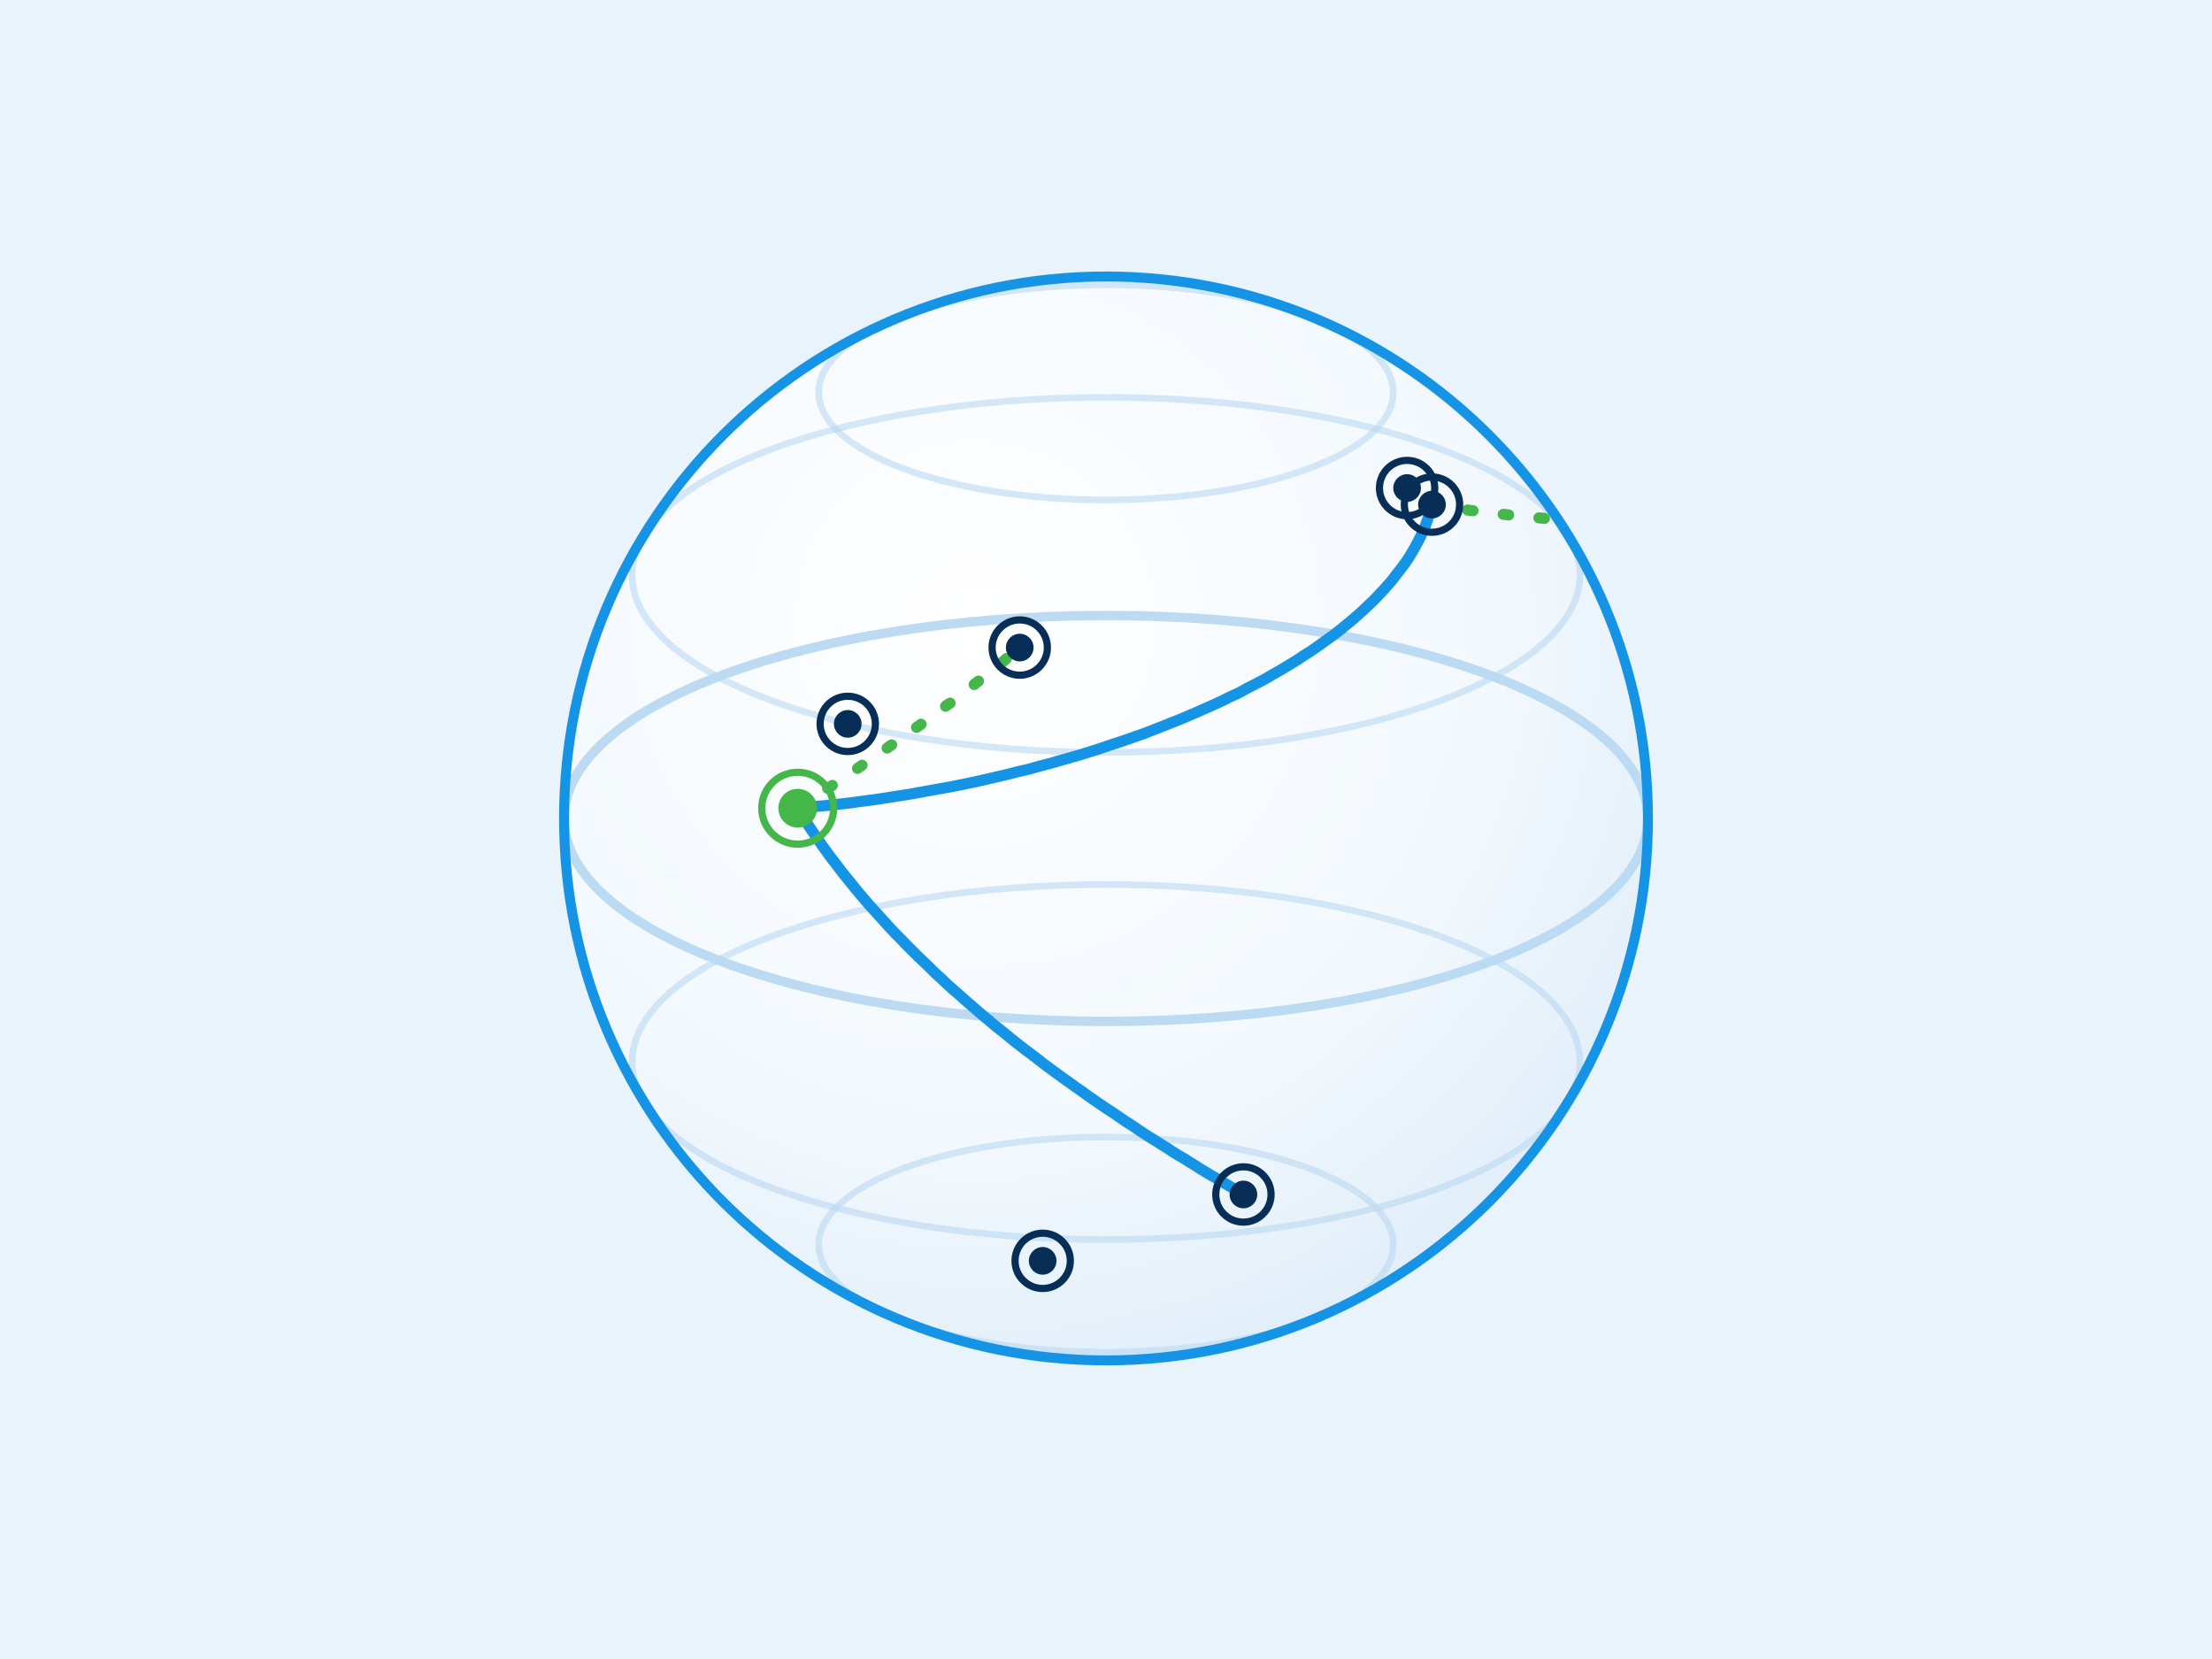
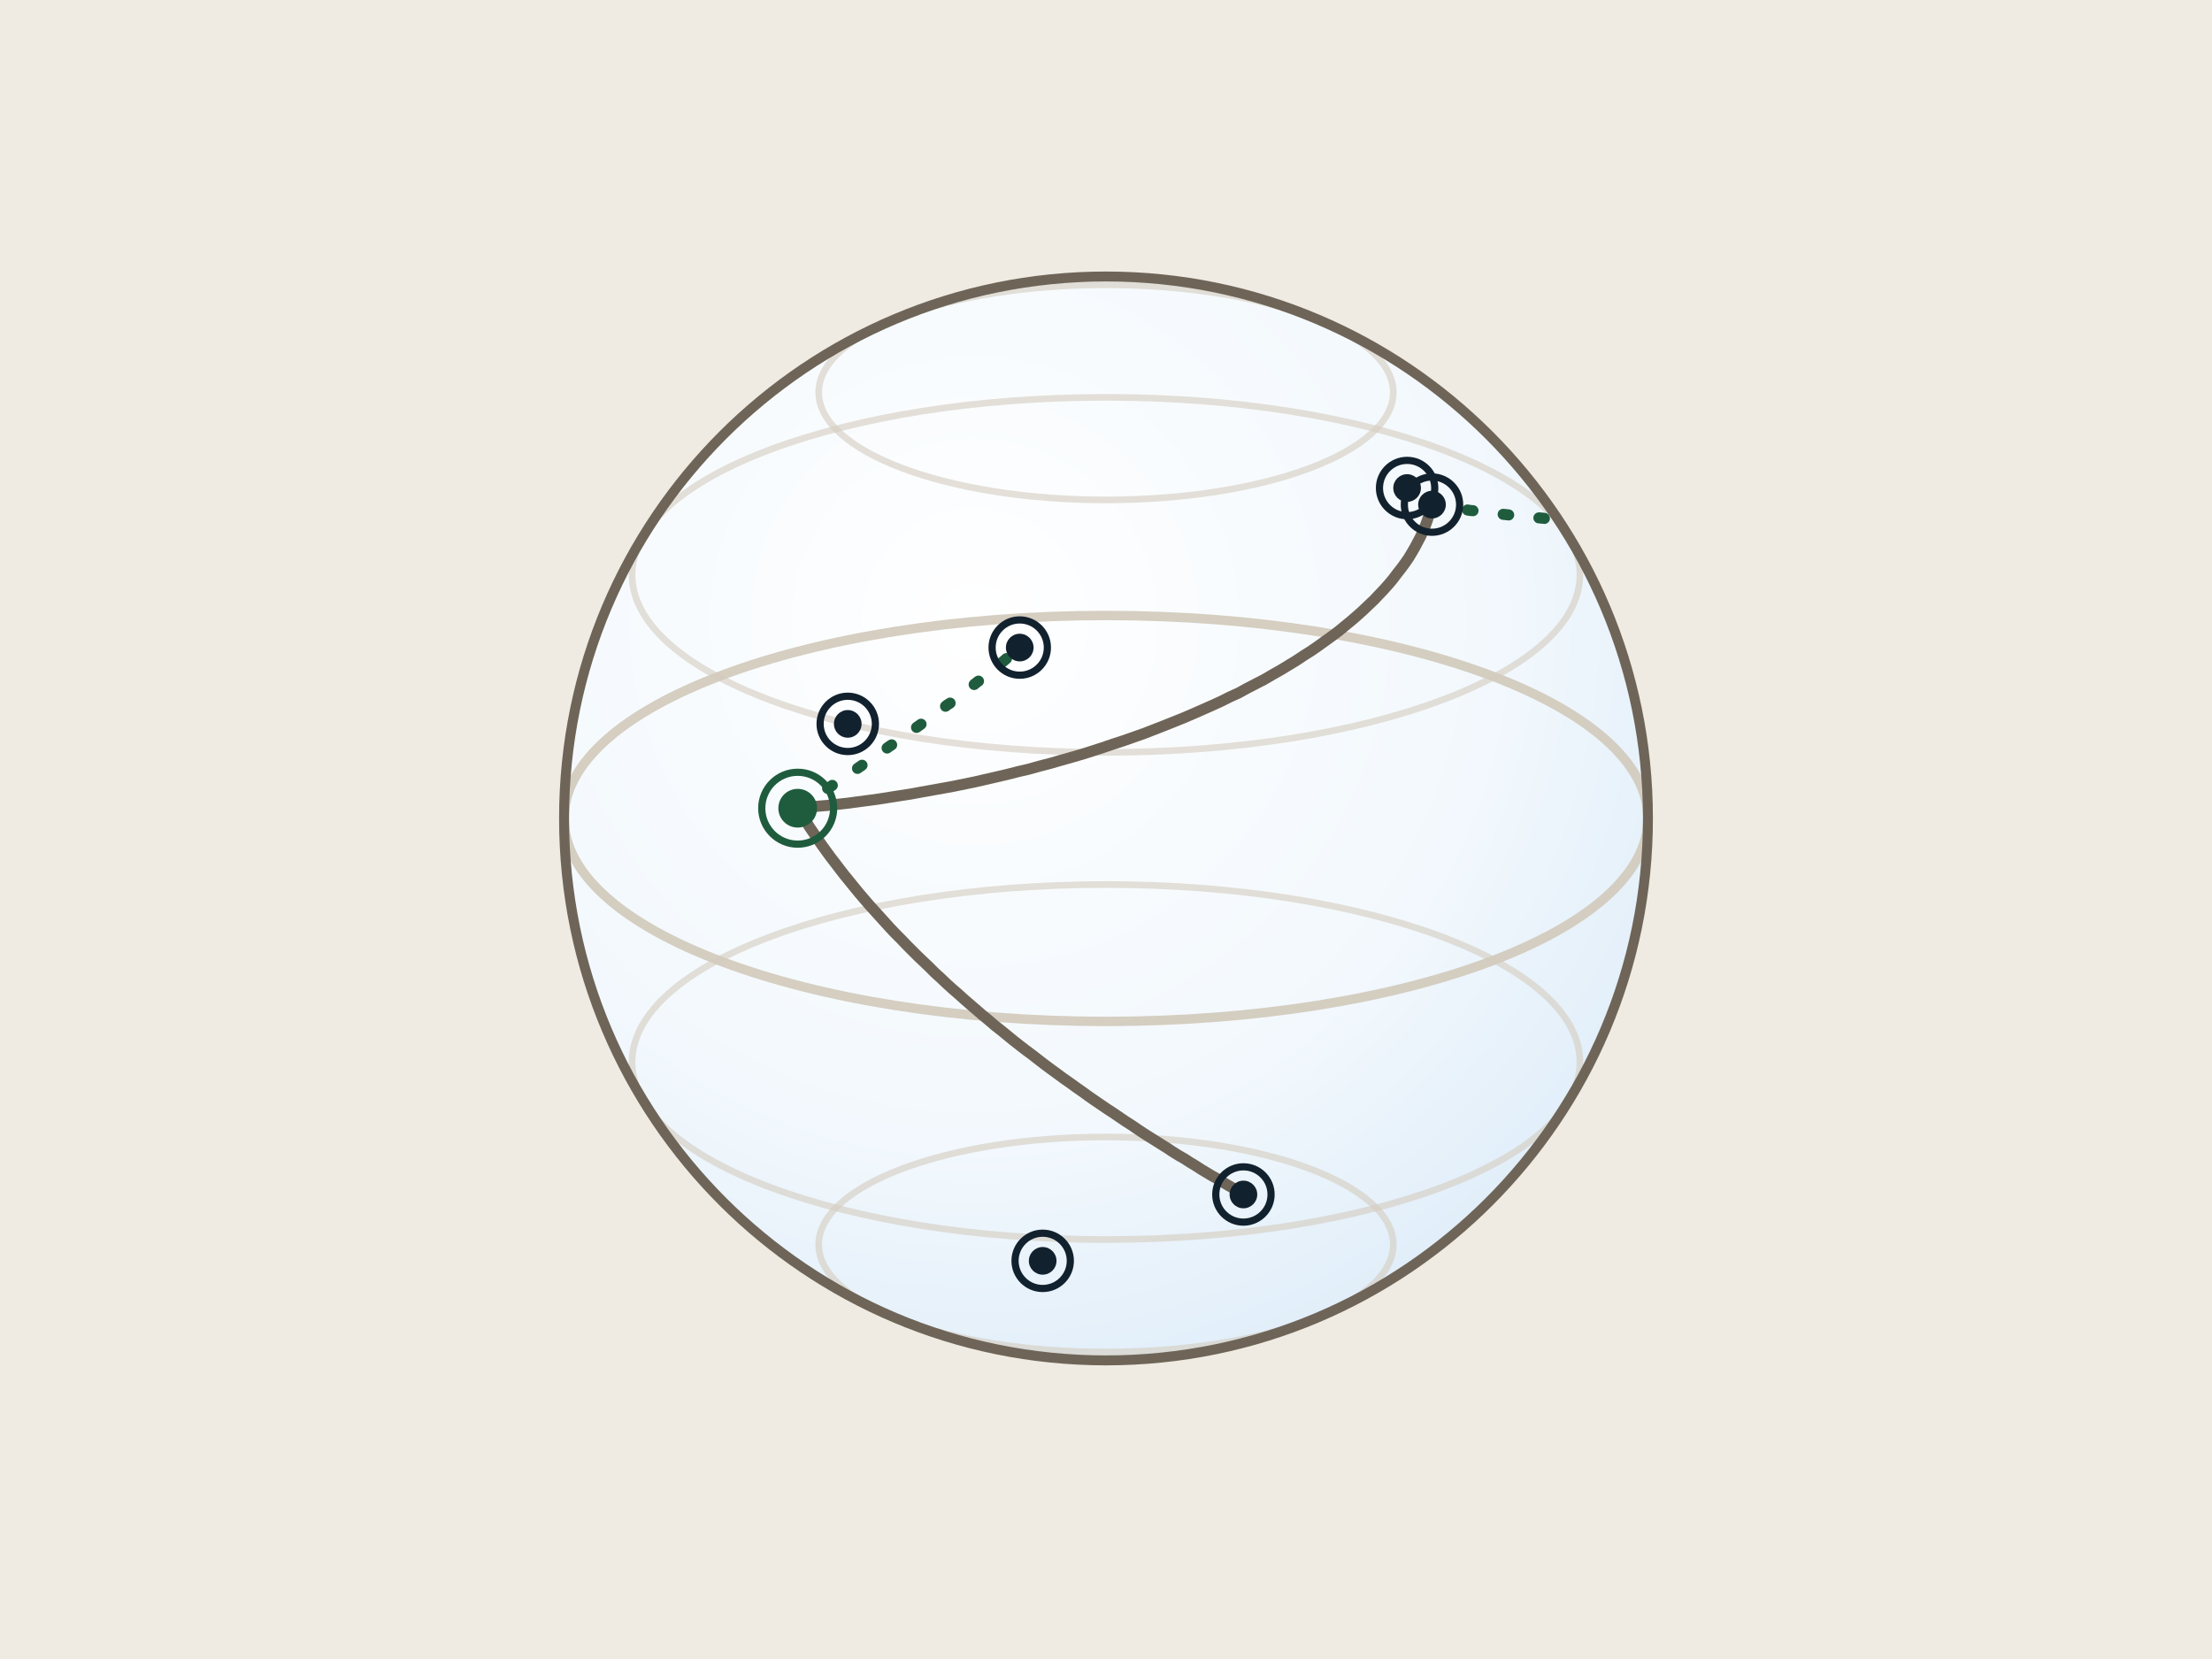
<svg xmlns="http://www.w3.org/2000/svg" viewBox="0 0 800 600" width="800" height="600" role="img" aria-label="Red mundial de agentes de carga">
  <style>
@keyframes gira{0%{transform:scaleX(1)}50%{transform:scaleX(-1)}100%{transform:scaleX(1)}}
@keyframes onda{0%{transform:scale(.55);opacity:.9}100%{transform:scale(2);opacity:0}}
@keyframes fluye{to{stroke-dashoffset:-78}}
.mer{animation:gira 16s linear infinite}
.m1{animation-delay:-2.67s}.m2{animation-delay:-5.33s}
.m3{animation-delay:-8s}.m4{animation-delay:-10.67s}.m5{animation-delay:-13.33s}
.halo{animation:onda 3s ease-out infinite}
.h1{animation-delay:-.4s}.h2{animation-delay:-.8s}.h3{animation-delay:-1.2s}
.h4{animation-delay:-1.6s}.h5{animation-delay:-2s}.h6{animation-delay:-2.4s}
.h7{animation-delay:-2.8s}
.ruta[stroke-dasharray]{animation:fluye 2.6s linear infinite}
@media (prefers-reduced-motion:reduce){*{animation:none!important}}</style>
-   <rect width="800" height="600" fill="#E8F3FC" />
-   <circle cx="400" cy="296" r="0" fill="#D7EAF9" />
+   <rect width="800" height="600" fill="#EFEBE2" />
+   <circle cx="400" cy="296" r="0" fill="#E4DFD3" />
  <defs>
    <clipPath id="globo">
      <circle cx="400" cy="296" r="196" />
    </clipPath>
    <radialGradient id="luz" cx="38%" cy="32%" r="78%">
      <stop offset="0%" stop-color="#FFFFFF" />
      <stop offset="62%" stop-color="#F2F8FD" />
      <stop offset="100%" stop-color="#DCEBF8" />
    </radialGradient>
  </defs>
  <circle cx="400" cy="296" r="196" fill="url(#luz)" />
  <g clip-path="url(#globo)">
-     <ellipse cx="400" cy="450.1" rx="103.9" ry="38.9" fill="none" stroke="#B9D9F2" stroke-width="2.4" opacity=".6" />
-     <ellipse cx="400" cy="384.1" rx="171.4" ry="64.2" fill="none" stroke="#B9D9F2" stroke-width="2.4" opacity=".6" />
-     <ellipse cx="400" cy="296.0" rx="196.0" ry="73.4" fill="none" stroke="#B9D9F2" stroke-width="3.4" opacity=".95" />
-     <ellipse cx="400" cy="207.9" rx="171.4" ry="64.2" fill="none" stroke="#B9D9F2" stroke-width="2.4" opacity=".6" />
-     <ellipse cx="400" cy="141.9" rx="103.9" ry="38.9" fill="none" stroke="#B9D9F2" stroke-width="2.4" opacity=".6" />
-     <ellipse class="mer m0" cx="400" cy="296" rx="196" ry="196" fill="none" stroke="#B9D9F2" stroke-width="2.4" opacity=".55" style="transform-origin:400px 296px" />
-     <ellipse class="mer m1" cx="400" cy="296" rx="196" ry="196" fill="none" stroke="#B9D9F2" stroke-width="2.4" opacity=".55" style="transform-origin:400px 296px" />
-     <ellipse class="mer m2" cx="400" cy="296" rx="196" ry="196" fill="none" stroke="#B9D9F2" stroke-width="2.4" opacity=".55" style="transform-origin:400px 296px" />
-     <ellipse class="mer m3" cx="400" cy="296" rx="196" ry="196" fill="none" stroke="#B9D9F2" stroke-width="2.4" opacity=".55" style="transform-origin:400px 296px" />
-     <ellipse class="mer m4" cx="400" cy="296" rx="196" ry="196" fill="none" stroke="#B9D9F2" stroke-width="2.4" opacity=".55" style="transform-origin:400px 296px" />
-     <ellipse class="mer m5" cx="400" cy="296" rx="196" ry="196" fill="none" stroke="#B9D9F2" stroke-width="2.4" opacity=".55" style="transform-origin:400px 296px" />
+     <ellipse cx="400" cy="450.1" rx="103.9" ry="38.9" fill="none" stroke="#D3CCBE" stroke-width="2.4" opacity=".6" />
+     <ellipse cx="400" cy="384.1" rx="171.4" ry="64.2" fill="none" stroke="#D3CCBE" stroke-width="2.4" opacity=".6" />
+     <ellipse cx="400" cy="296.0" rx="196.0" ry="73.4" fill="none" stroke="#D3CCBE" stroke-width="3.4" opacity=".95" />
+     <ellipse cx="400" cy="207.9" rx="171.4" ry="64.2" fill="none" stroke="#D3CCBE" stroke-width="2.4" opacity=".6" />
+     <ellipse cx="400" cy="141.9" rx="103.9" ry="38.9" fill="none" stroke="#D3CCBE" stroke-width="2.4" opacity=".6" />
+     <ellipse class="mer m0" cx="400" cy="296" rx="196" ry="196" fill="none" stroke="#D3CCBE" stroke-width="2.4" opacity=".55" style="transform-origin:400px 296px" />
+     <ellipse class="mer m1" cx="400" cy="296" rx="196" ry="196" fill="none" stroke="#D3CCBE" stroke-width="2.4" opacity=".55" style="transform-origin:400px 296px" />
+     <ellipse class="mer m2" cx="400" cy="296" rx="196" ry="196" fill="none" stroke="#D3CCBE" stroke-width="2.4" opacity=".55" style="transform-origin:400px 296px" />
+     <ellipse class="mer m3" cx="400" cy="296" rx="196" ry="196" fill="none" stroke="#D3CCBE" stroke-width="2.4" opacity=".55" style="transform-origin:400px 296px" />
+     <ellipse class="mer m4" cx="400" cy="296" rx="196" ry="196" fill="none" stroke="#D3CCBE" stroke-width="2.4" opacity=".55" style="transform-origin:400px 296px" />
+     <ellipse class="mer m5" cx="400" cy="296" rx="196" ry="196" fill="none" stroke="#D3CCBE" stroke-width="2.4" opacity=".55" style="transform-origin:400px 296px" />
  </g>
-   <circle cx="400" cy="296" r="196" fill="none" stroke="#1594E5" stroke-width="3.6" />
+   <circle cx="400" cy="296" r="196" fill="none" stroke="#6E6558" stroke-width="3.6" />
  <g clip-path="url(#globo)">
-     <path class="ruta" d="M288.5 292.3 L292.0 292.0 L295.6 291.6 L299.2 291.3 L302.8 290.9 L306.5 290.5 L310.2 290.0 L314.0 289.5 L317.7 289.0 L321.5 288.4 L325.3 287.8 L329.2 287.2 L333.0 286.5 L336.9 285.8 L340.8 285.1 L344.7 284.4 L348.6 283.6 L352.5 282.8 L356.4 281.9 L360.3 281.0 L364.2 280.1 L368.1 279.1 L372.0 278.2 L375.9 277.1 L379.8 276.1 L383.6 275.0 L387.5 273.9 L391.3 272.8 L395.1 271.6 L398.8 270.4 L402.6 269.1 L406.3 267.9 L410.0 266.6 L413.7 265.3 L417.3 263.9 L420.9 262.5 L424.4 261.1 L427.9 259.7 L431.4 258.2 L434.8 256.7 L438.2 255.2 L441.5 253.7 L444.7 252.1 L448.0 250.6 L451.1 248.9 L454.2 247.3 L457.3 245.7 L460.2 244.0 L463.2 242.3 L466.0 240.6 L468.8 238.9 L471.5 237.1 L474.2 235.4 L476.8 233.6 L479.3 231.8 L481.8 230.0 L484.2 228.2 L486.5 226.3 L488.7 224.5 L490.9 222.6 L492.9 220.8 L494.9 218.9 L496.9 217.0 L498.7 215.1 L500.5 213.2 L502.2 211.3 L503.8 209.4 L505.3 207.4 L506.8 205.5 L508.2 203.6 L509.5 201.7 L510.7 199.7 L511.8 197.8 L512.8 195.9 L513.8 194.0 L514.7 192.0 L515.5 190.1 L516.2 188.2 L516.8 186.3 L517.4 184.4 L517.9 182.5" fill="none" stroke="#1594E5" stroke-width="4" stroke-linecap="round" stroke-linejoin="round" />
-     <path class="ruta" d="M288.5 292.3 L289.8 294.5 L291.3 296.7 L292.7 299.0 L294.2 301.2 L295.7 303.4 L297.2 305.6 L298.8 307.8 L300.4 310.0 L302.1 312.2 L303.7 314.3 L305.4 316.5 L307.2 318.7 L308.9 320.8 L310.7 323.0 L312.5 325.1 L314.3 327.2 L316.2 329.3 L318.1 331.4 L320.0 333.5 L321.9 335.6 L323.9 337.7 L325.9 339.7 L327.9 341.8 L329.9 343.8 L331.9 345.8 L334.0 347.8 L336.1 349.8 L338.1 351.8 L340.3 353.8 L342.4 355.8 L344.5 357.7 L346.7 359.6 L348.8 361.5 L351.0 363.4 L353.2 365.3 L355.4 367.2 L357.6 369.0 L359.8 370.9 L362.1 372.7 L364.3 374.5 L366.5 376.3 L368.8 378.1 L371.0 379.8 L373.3 381.5 L375.6 383.3 L377.8 385.0 L380.1 386.7 L382.3 388.3 L384.6 390.0 L386.9 391.6 L389.1 393.2 L391.4 394.8 L393.6 396.4 L395.9 398.0 L398.1 399.5 L400.3 401.0 L402.6 402.5 L404.8 404.0 L407.0 405.5 L409.2 406.9 L411.4 408.4 L413.5 409.8 L415.7 411.2 L417.8 412.5 L420.0 413.9 L422.1 415.2 L424.2 416.6 L426.3 417.9 L428.4 419.1 L430.4 420.4 L432.4 421.6 L434.4 422.9 L436.4 424.1 L438.4 425.3 L440.4 426.4 L442.3 427.6 L444.2 428.7 L446.1 429.8 L447.9 430.9 L449.7 432.0" fill="none" stroke="#1594E5" stroke-width="4" stroke-linecap="round" stroke-linejoin="round" />
-     <path class="ruta" d="M288.5 292.3 L289.5 291.6 L290.4 291.0 L291.4 290.3 L292.4 289.7 L293.4 289.0 L294.4 288.4 L295.4 287.7 L296.4 287.0 L297.4 286.4 L298.4 285.7 L299.5 285.0 L300.5 284.4 L301.5 283.7 L302.5 283.0 L303.5 282.3 L304.5 281.6 L305.6 281.0 L306.6 280.3 L307.6 279.6 L308.6 278.9 L309.7 278.2 L310.7 277.5 L311.7 276.8 L312.7 276.1 L313.8 275.4 L314.8 274.7 L315.8 274.0 L316.9 273.3 L317.9 272.6 L318.9 271.9 L320.0 271.2 L321.0 270.4 L322.0 269.7 L323.1 269.0 L324.1 268.3 L325.1 267.6 L326.2 266.8 L327.2 266.1 L328.2 265.4 L329.3 264.7 L330.3 263.9 L331.3 263.2 L332.3 262.5 L333.4 261.7 L334.4 261.0 L335.4 260.2 L336.4 259.5 L337.5 258.8 L338.5 258.0 L339.5 257.3 L340.5 256.5 L341.5 255.8 L342.5 255.0 L343.6 254.3 L344.6 253.5 L345.6 252.7 L346.6 252.0 L347.6 251.2 L348.6 250.5 L349.6 249.7 L350.6 248.9 L351.6 248.2 L352.5 247.4 L353.5 246.6 L354.5 245.9 L355.5 245.1 L356.5 244.3 L357.4 243.6 L358.4 242.8 L359.4 242.0 L360.3 241.2 L361.3 240.5 L362.2 239.7 L363.2 238.9 L364.1 238.1 L365.1 237.3 L366.0 236.6 L366.9 235.8 L367.9 235.0 L368.8 234.2" fill="none" stroke="#45B649" stroke-width="4" stroke-linecap="round" stroke-linejoin="round" stroke-dasharray="2 11" />
-     <path class="ruta" d="M517.9 182.5 L519.2 182.7 L520.5 182.9 L521.8 183.1 L523.1 183.3 L524.3 183.5 L525.6 183.7 L526.8 183.9 L528.1 184.1 L529.3 184.2 L530.5 184.4 L531.6 184.6 L532.8 184.7 L534.0 184.9 L535.1 185.0 L536.2 185.2 L537.3 185.3 L538.4 185.4 L539.4 185.6 L540.5 185.7 L541.5 185.8 L542.5 185.9 L543.5 186.0 L544.5 186.1 L545.4 186.2 L546.3 186.3 L547.2 186.4 L548.1 186.5 L549.0 186.6 L549.8 186.7 L550.6 186.8 L551.4 186.8 L552.2 186.9 L553.0 187.0 L553.7 187.1 L554.4 187.1 L555.1 187.2 L555.7 187.2 L556.4 187.3 L557.0 187.3 L557.5 187.4 L558.1 187.4 L558.6 187.5 L559.1 187.5 L559.6 187.6 L560.1 187.6 L560.5 187.6 L560.9 187.7 L561.3 187.7 L561.6 187.8 L561.9 187.8 L562.2 187.8 L562.5 187.8 L562.7 187.9 L563.0 187.9 L563.1 187.9 L563.3 188.0 L563.4 188.0 L563.5 188.0" fill="none" stroke="#45B649" stroke-width="4" stroke-linecap="round" stroke-linejoin="round" stroke-dasharray="2 11" />
+     <path class="ruta" d="M288.5 292.3 L292.0 292.0 L295.6 291.6 L299.2 291.3 L302.8 290.9 L306.5 290.5 L310.2 290.0 L314.0 289.5 L317.7 289.0 L321.5 288.4 L325.3 287.8 L329.2 287.2 L333.0 286.5 L336.9 285.8 L340.8 285.1 L344.7 284.4 L348.6 283.6 L352.5 282.8 L356.4 281.9 L360.3 281.0 L364.2 280.1 L368.1 279.1 L372.0 278.2 L375.9 277.1 L379.8 276.1 L383.6 275.0 L387.5 273.9 L391.3 272.8 L395.1 271.6 L398.8 270.4 L402.6 269.1 L406.3 267.9 L410.0 266.6 L413.7 265.3 L417.3 263.9 L420.9 262.5 L424.4 261.1 L427.9 259.7 L431.4 258.2 L434.8 256.7 L438.2 255.2 L441.5 253.7 L444.7 252.1 L448.0 250.6 L451.1 248.9 L454.2 247.3 L457.3 245.7 L460.2 244.0 L463.2 242.3 L466.0 240.6 L468.8 238.9 L471.5 237.1 L474.2 235.4 L476.8 233.6 L479.3 231.8 L481.8 230.0 L484.2 228.2 L486.5 226.3 L488.7 224.5 L490.9 222.6 L492.9 220.8 L494.9 218.9 L496.9 217.0 L498.7 215.1 L500.5 213.2 L502.2 211.3 L503.8 209.4 L505.3 207.4 L506.8 205.5 L508.2 203.6 L509.5 201.7 L510.7 199.7 L511.8 197.8 L512.8 195.9 L513.8 194.0 L514.7 192.0 L515.5 190.1 L516.2 188.2 L516.8 186.3 L517.4 184.4 L517.9 182.5" fill="none" stroke="#6E6558" stroke-width="4" stroke-linecap="round" stroke-linejoin="round" />
+     <path class="ruta" d="M288.5 292.3 L289.8 294.5 L291.3 296.7 L292.7 299.0 L294.2 301.2 L295.7 303.4 L297.2 305.6 L298.8 307.8 L300.4 310.0 L302.1 312.2 L303.7 314.3 L305.4 316.5 L307.2 318.7 L308.9 320.8 L310.7 323.0 L312.5 325.1 L314.3 327.2 L316.2 329.3 L318.1 331.4 L320.0 333.5 L321.9 335.6 L323.9 337.7 L325.9 339.7 L327.9 341.8 L329.9 343.8 L331.9 345.8 L334.0 347.8 L336.1 349.8 L338.1 351.8 L340.3 353.8 L342.4 355.8 L344.5 357.7 L346.7 359.6 L348.8 361.5 L351.0 363.4 L353.2 365.3 L355.4 367.2 L357.6 369.0 L359.8 370.9 L362.1 372.7 L364.3 374.5 L366.5 376.3 L368.8 378.1 L371.0 379.8 L373.3 381.5 L375.6 383.3 L377.8 385.0 L380.1 386.7 L382.3 388.3 L384.6 390.0 L386.9 391.6 L389.1 393.2 L391.4 394.8 L393.6 396.4 L395.9 398.0 L398.1 399.5 L400.3 401.0 L402.6 402.5 L404.8 404.0 L407.0 405.5 L409.2 406.9 L411.4 408.4 L413.5 409.8 L415.7 411.2 L417.8 412.5 L420.0 413.9 L422.1 415.2 L424.2 416.6 L426.3 417.9 L428.4 419.1 L430.4 420.4 L432.4 421.6 L434.4 422.9 L436.4 424.1 L438.4 425.3 L440.4 426.4 L442.3 427.6 L444.2 428.7 L446.1 429.8 L447.9 430.9 L449.7 432.0" fill="none" stroke="#6E6558" stroke-width="4" stroke-linecap="round" stroke-linejoin="round" />
+     <path class="ruta" d="M288.5 292.3 L289.5 291.6 L290.4 291.0 L291.4 290.3 L292.4 289.7 L293.4 289.0 L294.4 288.4 L295.4 287.7 L296.4 287.0 L297.4 286.4 L298.4 285.7 L299.5 285.0 L300.5 284.4 L301.5 283.7 L302.5 283.0 L303.5 282.3 L304.5 281.6 L305.6 281.0 L306.6 280.3 L307.6 279.6 L308.6 278.9 L309.7 278.2 L310.7 277.5 L311.7 276.8 L312.7 276.1 L313.8 275.4 L314.8 274.7 L315.8 274.0 L316.9 273.3 L317.9 272.6 L318.9 271.9 L320.0 271.2 L321.0 270.4 L322.0 269.7 L323.1 269.0 L324.1 268.3 L325.1 267.6 L326.2 266.8 L327.2 266.1 L328.2 265.4 L329.3 264.7 L330.3 263.9 L331.3 263.2 L332.3 262.5 L333.4 261.7 L334.4 261.0 L335.4 260.2 L336.4 259.5 L337.5 258.8 L338.5 258.0 L339.5 257.3 L340.5 256.5 L341.5 255.8 L342.5 255.0 L343.6 254.3 L344.6 253.5 L345.6 252.7 L346.6 252.0 L347.6 251.2 L348.6 250.5 L349.6 249.7 L350.6 248.9 L351.6 248.2 L352.5 247.4 L353.5 246.6 L354.5 245.9 L355.5 245.1 L356.5 244.3 L357.4 243.6 L358.4 242.8 L359.4 242.0 L360.3 241.2 L361.3 240.5 L362.2 239.7 L363.2 238.9 L364.1 238.1 L365.1 237.3 L366.0 236.6 L366.9 235.8 L367.9 235.0 L368.8 234.2" fill="none" stroke="#1F5C3D" stroke-width="4" stroke-linecap="round" stroke-linejoin="round" stroke-dasharray="2 11" />
+     <path class="ruta" d="M517.9 182.5 L519.2 182.7 L520.5 182.9 L521.8 183.1 L523.1 183.3 L524.3 183.5 L525.6 183.7 L526.8 183.9 L528.1 184.1 L529.3 184.2 L530.5 184.4 L531.6 184.6 L532.8 184.7 L534.0 184.9 L535.1 185.0 L536.2 185.2 L537.3 185.3 L538.4 185.4 L539.4 185.6 L540.5 185.7 L541.5 185.8 L542.5 185.9 L543.5 186.0 L544.5 186.1 L545.4 186.2 L546.3 186.3 L547.2 186.4 L548.1 186.5 L549.0 186.6 L549.8 186.7 L550.6 186.8 L551.4 186.8 L552.2 186.9 L553.0 187.0 L553.7 187.1 L554.4 187.1 L555.1 187.2 L555.7 187.2 L556.4 187.3 L557.0 187.3 L557.5 187.4 L558.1 187.4 L558.6 187.5 L559.1 187.5 L559.6 187.6 L560.1 187.6 L560.5 187.6 L560.9 187.7 L561.3 187.7 L561.6 187.8 L561.9 187.8 L562.2 187.8 L562.5 187.8 L562.7 187.9 L563.0 187.9 L563.1 187.9 L563.3 188.0 L563.4 188.0 L563.5 188.0" fill="none" stroke="#1F5C3D" stroke-width="4" stroke-linecap="round" stroke-linejoin="round" stroke-dasharray="2 11" />
  </g>
-   <circle class="halo h0" cx="288.5" cy="292.3" r="13" fill="none" stroke="#45B649" stroke-width="2.6" style="transform-origin:288.5px 292.3px" />
-   <circle cx="288.5" cy="292.3" r="7" fill="#45B649" />
-   <circle class="halo h1" cx="517.9" cy="182.5" r="10" fill="none" stroke="#062E57" stroke-width="2.6" style="transform-origin:517.9px 182.5px" />
-   <circle cx="517.9" cy="182.5" r="5" fill="#062E57" />
-   <circle class="halo h2" cx="368.8" cy="234.2" r="10" fill="none" stroke="#062E57" stroke-width="2.6" style="transform-origin:368.8px 234.2px" />
-   <circle cx="368.8" cy="234.2" r="5" fill="#062E57" />
-   <circle class="halo h3" cx="449.7" cy="432.0" r="10" fill="none" stroke="#062E57" stroke-width="2.6" style="transform-origin:449.7px 432.0px" />
-   <circle cx="449.7" cy="432.0" r="5" fill="#062E57" />
-   <circle class="halo h5" cx="377.1" cy="456.0" r="10" fill="none" stroke="#062E57" stroke-width="2.6" style="transform-origin:377.1px 456.0px" />
-   <circle cx="377.1" cy="456.0" r="5" fill="#062E57" />
-   <circle class="halo h6" cx="306.6" cy="261.8" r="10" fill="none" stroke="#062E57" stroke-width="2.6" style="transform-origin:306.6px 261.8px" />
-   <circle cx="306.6" cy="261.8" r="5" fill="#062E57" />
-   <circle class="halo h7" cx="508.9" cy="176.5" r="10" fill="none" stroke="#062E57" stroke-width="2.6" style="transform-origin:508.9px 176.5px" />
-   <circle cx="508.9" cy="176.5" r="5" fill="#062E57" />
+   <circle class="halo h0" cx="288.5" cy="292.3" r="13" fill="none" stroke="#1F5C3D" stroke-width="2.6" style="transform-origin:288.5px 292.3px" />
+   <circle cx="288.5" cy="292.3" r="7" fill="#1F5C3D" />
+   <circle class="halo h1" cx="517.9" cy="182.5" r="10" fill="none" stroke="#12212E" stroke-width="2.6" style="transform-origin:517.9px 182.5px" />
+   <circle cx="517.9" cy="182.5" r="5" fill="#12212E" />
+   <circle class="halo h2" cx="368.8" cy="234.2" r="10" fill="none" stroke="#12212E" stroke-width="2.6" style="transform-origin:368.8px 234.2px" />
+   <circle cx="368.8" cy="234.2" r="5" fill="#12212E" />
+   <circle class="halo h3" cx="449.7" cy="432.0" r="10" fill="none" stroke="#12212E" stroke-width="2.6" style="transform-origin:449.7px 432.0px" />
+   <circle cx="449.7" cy="432.0" r="5" fill="#12212E" />
+   <circle class="halo h5" cx="377.1" cy="456.0" r="10" fill="none" stroke="#12212E" stroke-width="2.6" style="transform-origin:377.1px 456.0px" />
+   <circle cx="377.1" cy="456.0" r="5" fill="#12212E" />
+   <circle class="halo h6" cx="306.6" cy="261.8" r="10" fill="none" stroke="#12212E" stroke-width="2.6" style="transform-origin:306.6px 261.8px" />
+   <circle cx="306.6" cy="261.8" r="5" fill="#12212E" />
+   <circle class="halo h7" cx="508.9" cy="176.5" r="10" fill="none" stroke="#12212E" stroke-width="2.6" style="transform-origin:508.9px 176.5px" />
+   <circle cx="508.9" cy="176.5" r="5" fill="#12212E" />
</svg>
